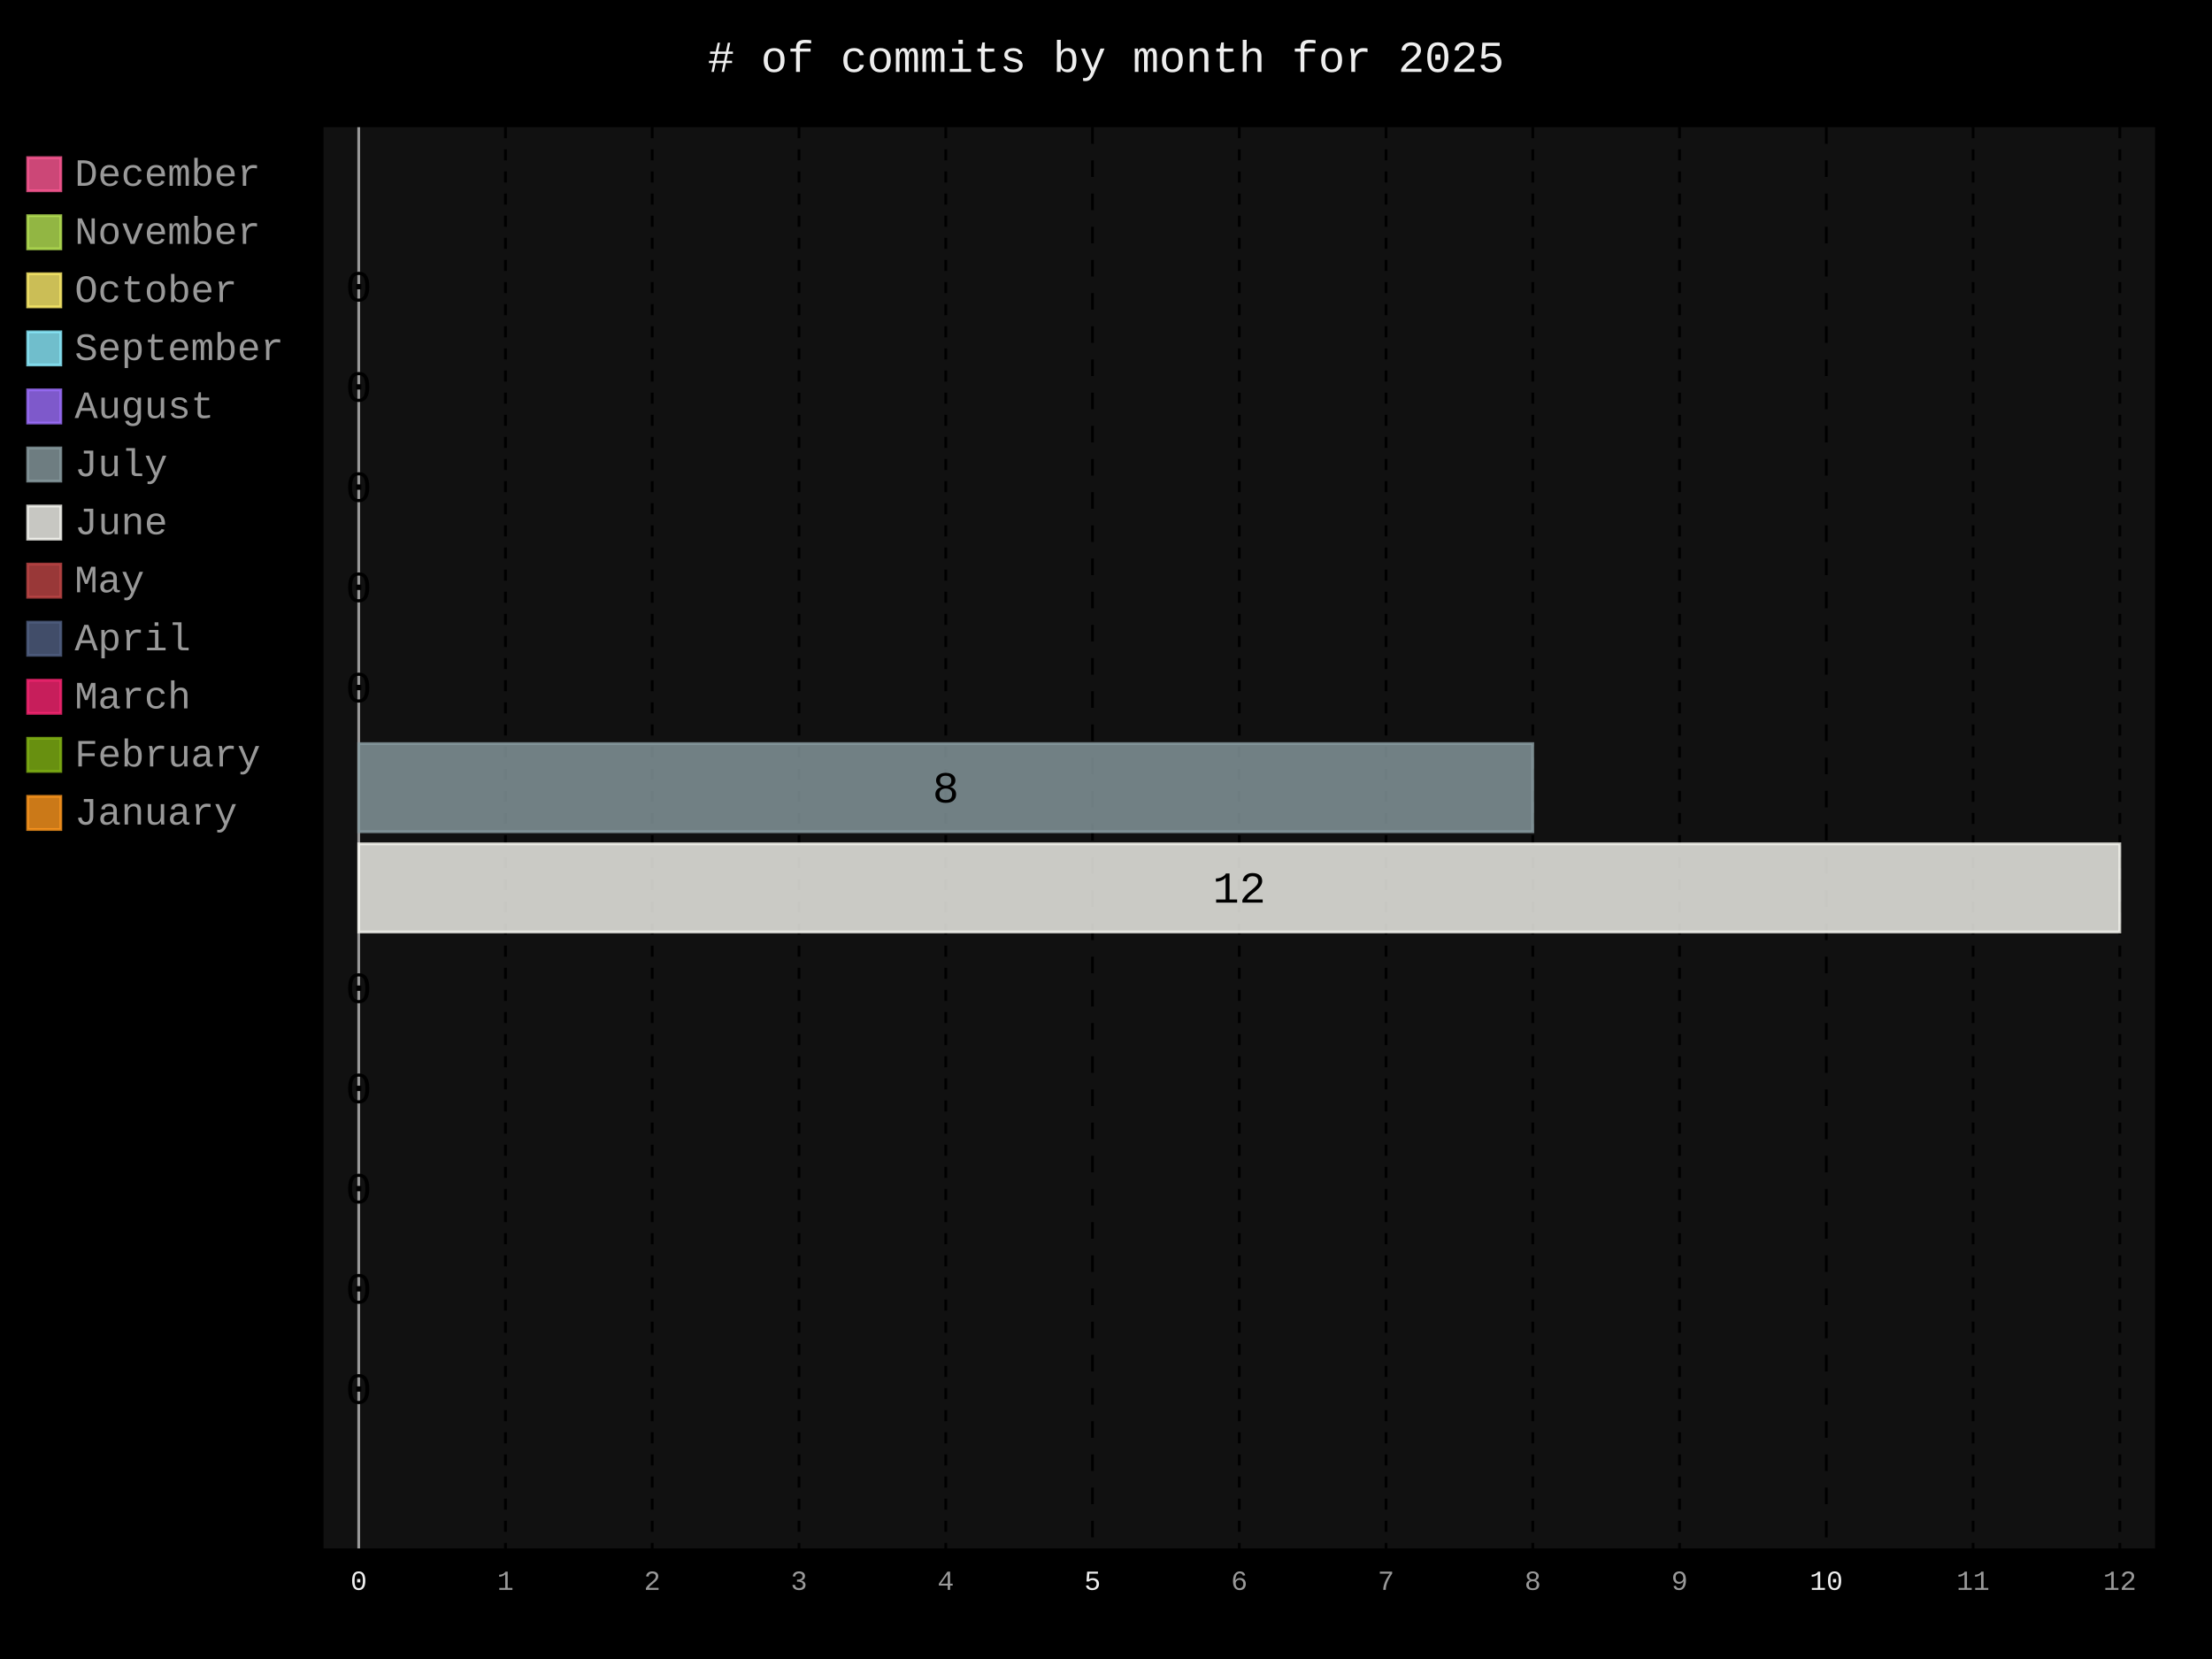
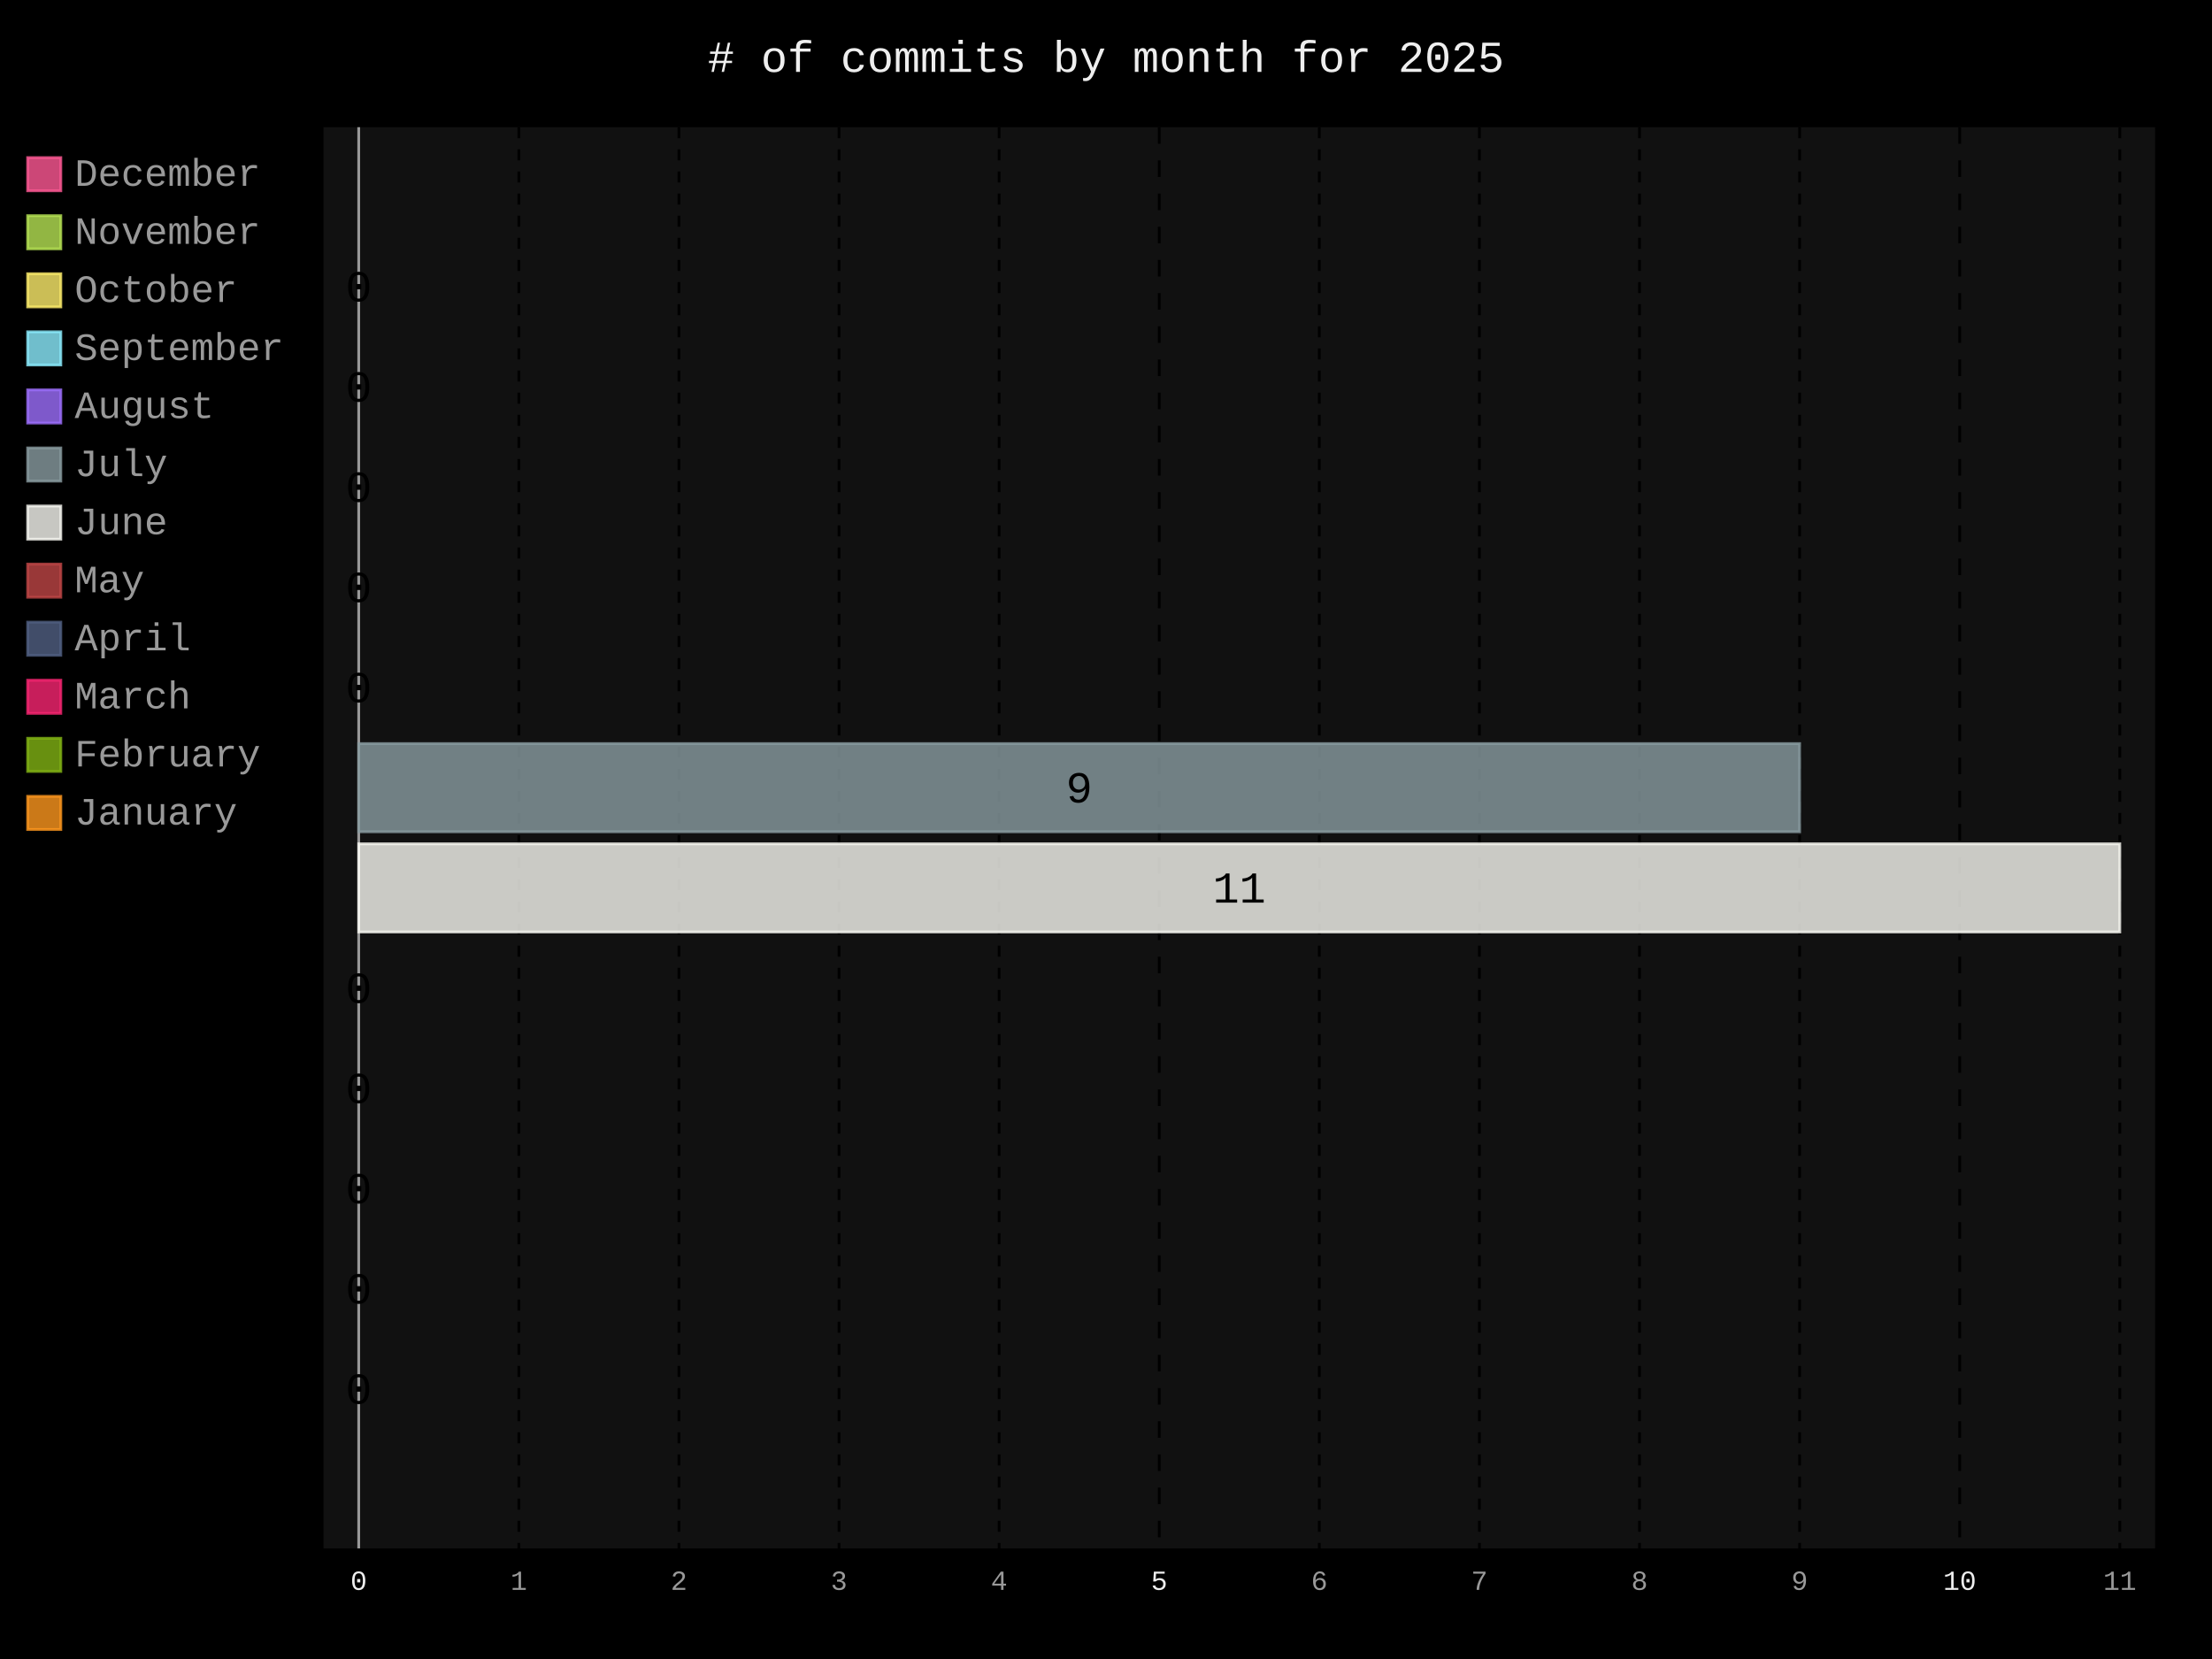
- <svg xmlns="http://www.w3.org/2000/svg" id="chart-86fe856c-501b-4757-a51f-c8626efc297b" class="pygal-chart" viewBox="0 0 800 600">
+ <svg xmlns="http://www.w3.org/2000/svg" id="chart-0b288676-bfae-43af-b4dc-42181b861009" class="pygal-chart" viewBox="0 0 800 600">
  <defs>
-     <style type="text/css">#chart-86fe856c-501b-4757-a51f-c8626efc297b{-webkit-user-select:none;-webkit-font-smoothing:antialiased;font-family:Consolas,"Liberation Mono",Menlo,Courier,monospace}#chart-86fe856c-501b-4757-a51f-c8626efc297b .title{font-family:Consolas,"Liberation Mono",Menlo,Courier,monospace;font-size:16px}#chart-86fe856c-501b-4757-a51f-c8626efc297b .legends .legend text{font-family:Consolas,"Liberation Mono",Menlo,Courier,monospace;font-size:14px}#chart-86fe856c-501b-4757-a51f-c8626efc297b .axis text{font-family:Consolas,"Liberation Mono",Menlo,Courier,monospace;font-size:10px}#chart-86fe856c-501b-4757-a51f-c8626efc297b .axis text.major{font-family:Consolas,"Liberation Mono",Menlo,Courier,monospace;font-size:10px}#chart-86fe856c-501b-4757-a51f-c8626efc297b .text-overlay text.value{font-family:Consolas,"Liberation Mono",Menlo,Courier,monospace;font-size:16px}#chart-86fe856c-501b-4757-a51f-c8626efc297b .text-overlay text.label{font-family:Consolas,"Liberation Mono",Menlo,Courier,monospace;font-size:10px}#chart-86fe856c-501b-4757-a51f-c8626efc297b .tooltip{font-family:Consolas,"Liberation Mono",Menlo,Courier,monospace;font-size:14px}#chart-86fe856c-501b-4757-a51f-c8626efc297b text.no_data{font-family:Consolas,"Liberation Mono",Menlo,Courier,monospace;font-size:64px}
- #chart-86fe856c-501b-4757-a51f-c8626efc297b{background-color:black}#chart-86fe856c-501b-4757-a51f-c8626efc297b path,#chart-86fe856c-501b-4757-a51f-c8626efc297b line,#chart-86fe856c-501b-4757-a51f-c8626efc297b rect,#chart-86fe856c-501b-4757-a51f-c8626efc297b circle{-webkit-transition:250ms;-moz-transition:250ms;transition:250ms}#chart-86fe856c-501b-4757-a51f-c8626efc297b .graph &gt; .background{fill:black}#chart-86fe856c-501b-4757-a51f-c8626efc297b .plot &gt; .background{fill:#111}#chart-86fe856c-501b-4757-a51f-c8626efc297b .graph{fill:#999}#chart-86fe856c-501b-4757-a51f-c8626efc297b text.no_data{fill:#eee}#chart-86fe856c-501b-4757-a51f-c8626efc297b .title{fill:#eee}#chart-86fe856c-501b-4757-a51f-c8626efc297b .legends .legend text{fill:#999}#chart-86fe856c-501b-4757-a51f-c8626efc297b .legends .legend:hover text{fill:#eee}#chart-86fe856c-501b-4757-a51f-c8626efc297b .axis .line{stroke:#eee}#chart-86fe856c-501b-4757-a51f-c8626efc297b .axis .guide.line{stroke:#555}#chart-86fe856c-501b-4757-a51f-c8626efc297b .axis .major.line{stroke:#999}#chart-86fe856c-501b-4757-a51f-c8626efc297b .axis text.major{fill:#eee}#chart-86fe856c-501b-4757-a51f-c8626efc297b .axis.y .guides:hover .guide.line,#chart-86fe856c-501b-4757-a51f-c8626efc297b .line-graph .axis.x .guides:hover .guide.line,#chart-86fe856c-501b-4757-a51f-c8626efc297b .stackedline-graph .axis.x .guides:hover .guide.line,#chart-86fe856c-501b-4757-a51f-c8626efc297b .xy-graph .axis.x .guides:hover .guide.line{stroke:#eee}#chart-86fe856c-501b-4757-a51f-c8626efc297b .axis .guides:hover text{fill:#eee}#chart-86fe856c-501b-4757-a51f-c8626efc297b .reactive{fill-opacity:.8;stroke-opacity:.8;stroke-width:1}#chart-86fe856c-501b-4757-a51f-c8626efc297b .ci{stroke:#999}#chart-86fe856c-501b-4757-a51f-c8626efc297b .reactive.active,#chart-86fe856c-501b-4757-a51f-c8626efc297b .active .reactive{fill-opacity:.4;stroke-opacity:.9;stroke-width:4}#chart-86fe856c-501b-4757-a51f-c8626efc297b .ci .reactive.active{stroke-width:1.5}#chart-86fe856c-501b-4757-a51f-c8626efc297b .series text{fill:#eee}#chart-86fe856c-501b-4757-a51f-c8626efc297b .tooltip rect{fill:#111;stroke:#eee;-webkit-transition:opacity 250ms;-moz-transition:opacity 250ms;transition:opacity 250ms}#chart-86fe856c-501b-4757-a51f-c8626efc297b .tooltip .label{fill:#999}#chart-86fe856c-501b-4757-a51f-c8626efc297b .tooltip .label{fill:#999}#chart-86fe856c-501b-4757-a51f-c8626efc297b .tooltip .legend{font-size:.8em;fill:#555}#chart-86fe856c-501b-4757-a51f-c8626efc297b .tooltip .x_label{font-size:.6em;fill:#eee}#chart-86fe856c-501b-4757-a51f-c8626efc297b .tooltip .xlink{font-size:.5em;text-decoration:underline}#chart-86fe856c-501b-4757-a51f-c8626efc297b .tooltip .value{font-size:1.5em}#chart-86fe856c-501b-4757-a51f-c8626efc297b .bound{font-size:.5em}#chart-86fe856c-501b-4757-a51f-c8626efc297b .max-value{font-size:.75em;fill:#555}#chart-86fe856c-501b-4757-a51f-c8626efc297b .map-element{fill:#111;stroke:#555 !important}#chart-86fe856c-501b-4757-a51f-c8626efc297b .map-element .reactive{fill-opacity:inherit;stroke-opacity:inherit}#chart-86fe856c-501b-4757-a51f-c8626efc297b .color-0,#chart-86fe856c-501b-4757-a51f-c8626efc297b .color-0 a:visited{stroke:#ff5995;fill:#ff5995}#chart-86fe856c-501b-4757-a51f-c8626efc297b .color-1,#chart-86fe856c-501b-4757-a51f-c8626efc297b .color-1 a:visited{stroke:#b6e354;fill:#b6e354}#chart-86fe856c-501b-4757-a51f-c8626efc297b .color-2,#chart-86fe856c-501b-4757-a51f-c8626efc297b .color-2 a:visited{stroke:#feed6c;fill:#feed6c}#chart-86fe856c-501b-4757-a51f-c8626efc297b .color-3,#chart-86fe856c-501b-4757-a51f-c8626efc297b .color-3 a:visited{stroke:#8cedff;fill:#8cedff}#chart-86fe856c-501b-4757-a51f-c8626efc297b .color-4,#chart-86fe856c-501b-4757-a51f-c8626efc297b .color-4 a:visited{stroke:#9e6ffe;fill:#9e6ffe}#chart-86fe856c-501b-4757-a51f-c8626efc297b .color-5,#chart-86fe856c-501b-4757-a51f-c8626efc297b .color-5 a:visited{stroke:#899ca1;fill:#899ca1}#chart-86fe856c-501b-4757-a51f-c8626efc297b .color-6,#chart-86fe856c-501b-4757-a51f-c8626efc297b .color-6 a:visited{stroke:#f8f8f2;fill:#f8f8f2}#chart-86fe856c-501b-4757-a51f-c8626efc297b .color-7,#chart-86fe856c-501b-4757-a51f-c8626efc297b .color-7 a:visited{stroke:#bf4646;fill:#bf4646}#chart-86fe856c-501b-4757-a51f-c8626efc297b .color-8,#chart-86fe856c-501b-4757-a51f-c8626efc297b .color-8 a:visited{stroke:#516083;fill:#516083}#chart-86fe856c-501b-4757-a51f-c8626efc297b .color-9,#chart-86fe856c-501b-4757-a51f-c8626efc297b .color-9 a:visited{stroke:#f92672;fill:#f92672}#chart-86fe856c-501b-4757-a51f-c8626efc297b .color-10,#chart-86fe856c-501b-4757-a51f-c8626efc297b .color-10 a:visited{stroke:#82b414;fill:#82b414}#chart-86fe856c-501b-4757-a51f-c8626efc297b .color-11,#chart-86fe856c-501b-4757-a51f-c8626efc297b .color-11 a:visited{stroke:#fd971f;fill:#fd971f}#chart-86fe856c-501b-4757-a51f-c8626efc297b .text-overlay .color-0 text{fill:black}#chart-86fe856c-501b-4757-a51f-c8626efc297b .text-overlay .color-1 text{fill:black}#chart-86fe856c-501b-4757-a51f-c8626efc297b .text-overlay .color-2 text{fill:black}#chart-86fe856c-501b-4757-a51f-c8626efc297b .text-overlay .color-3 text{fill:black}#chart-86fe856c-501b-4757-a51f-c8626efc297b .text-overlay .color-4 text{fill:black}#chart-86fe856c-501b-4757-a51f-c8626efc297b .text-overlay .color-5 text{fill:black}#chart-86fe856c-501b-4757-a51f-c8626efc297b .text-overlay .color-6 text{fill:black}#chart-86fe856c-501b-4757-a51f-c8626efc297b .text-overlay .color-7 text{fill:black}#chart-86fe856c-501b-4757-a51f-c8626efc297b .text-overlay .color-8 text{fill:black}#chart-86fe856c-501b-4757-a51f-c8626efc297b .text-overlay .color-9 text{fill:black}#chart-86fe856c-501b-4757-a51f-c8626efc297b .text-overlay .color-10 text{fill:black}#chart-86fe856c-501b-4757-a51f-c8626efc297b .text-overlay .color-11 text{fill:black}
- #chart-86fe856c-501b-4757-a51f-c8626efc297b text.no_data{text-anchor:middle}#chart-86fe856c-501b-4757-a51f-c8626efc297b .guide.line{fill:none}#chart-86fe856c-501b-4757-a51f-c8626efc297b .centered{text-anchor:middle}#chart-86fe856c-501b-4757-a51f-c8626efc297b .title{text-anchor:middle}#chart-86fe856c-501b-4757-a51f-c8626efc297b .legends .legend text{fill-opacity:1}#chart-86fe856c-501b-4757-a51f-c8626efc297b .axis.x text{text-anchor:middle}#chart-86fe856c-501b-4757-a51f-c8626efc297b .axis.x:not(.web) text[transform]{text-anchor:start}#chart-86fe856c-501b-4757-a51f-c8626efc297b .axis.x:not(.web) text[transform].backwards{text-anchor:end}#chart-86fe856c-501b-4757-a51f-c8626efc297b .axis.y text{text-anchor:end}#chart-86fe856c-501b-4757-a51f-c8626efc297b .axis.y text[transform].backwards{text-anchor:start}#chart-86fe856c-501b-4757-a51f-c8626efc297b .axis.y2 text{text-anchor:start}#chart-86fe856c-501b-4757-a51f-c8626efc297b .axis.y2 text[transform].backwards{text-anchor:end}#chart-86fe856c-501b-4757-a51f-c8626efc297b .axis .guide.line{stroke-dasharray:4,4;stroke:black}#chart-86fe856c-501b-4757-a51f-c8626efc297b .axis .major.guide.line{stroke-dasharray:6,6;stroke:black}#chart-86fe856c-501b-4757-a51f-c8626efc297b .horizontal .axis.y .guide.line,#chart-86fe856c-501b-4757-a51f-c8626efc297b .horizontal .axis.y2 .guide.line,#chart-86fe856c-501b-4757-a51f-c8626efc297b .vertical .axis.x .guide.line{opacity:0}#chart-86fe856c-501b-4757-a51f-c8626efc297b .horizontal .axis.always_show .guide.line,#chart-86fe856c-501b-4757-a51f-c8626efc297b .vertical .axis.always_show .guide.line{opacity:1 !important}#chart-86fe856c-501b-4757-a51f-c8626efc297b .axis.y .guides:hover .guide.line,#chart-86fe856c-501b-4757-a51f-c8626efc297b .axis.y2 .guides:hover .guide.line,#chart-86fe856c-501b-4757-a51f-c8626efc297b .axis.x .guides:hover .guide.line{opacity:1}#chart-86fe856c-501b-4757-a51f-c8626efc297b .axis .guides:hover text{opacity:1}#chart-86fe856c-501b-4757-a51f-c8626efc297b .nofill{fill:none}#chart-86fe856c-501b-4757-a51f-c8626efc297b .subtle-fill{fill-opacity:.2}#chart-86fe856c-501b-4757-a51f-c8626efc297b .dot{stroke-width:1px;fill-opacity:1;stroke-opacity:1}#chart-86fe856c-501b-4757-a51f-c8626efc297b .dot.active{stroke-width:5px}#chart-86fe856c-501b-4757-a51f-c8626efc297b .dot.negative{fill:transparent}#chart-86fe856c-501b-4757-a51f-c8626efc297b text,#chart-86fe856c-501b-4757-a51f-c8626efc297b tspan{stroke:none !important}#chart-86fe856c-501b-4757-a51f-c8626efc297b .series text.active{opacity:1}#chart-86fe856c-501b-4757-a51f-c8626efc297b .tooltip rect{fill-opacity:.95;stroke-width:.5}#chart-86fe856c-501b-4757-a51f-c8626efc297b .tooltip text{fill-opacity:1}#chart-86fe856c-501b-4757-a51f-c8626efc297b .showable{visibility:hidden}#chart-86fe856c-501b-4757-a51f-c8626efc297b .showable.shown{visibility:visible}#chart-86fe856c-501b-4757-a51f-c8626efc297b .gauge-background{fill:rgba(229,229,229,1);stroke:none}#chart-86fe856c-501b-4757-a51f-c8626efc297b .bg-lines{stroke:black;stroke-width:2px}</style>
+     <style type="text/css">#chart-0b288676-bfae-43af-b4dc-42181b861009{-webkit-user-select:none;-webkit-font-smoothing:antialiased;font-family:Consolas,"Liberation Mono",Menlo,Courier,monospace}#chart-0b288676-bfae-43af-b4dc-42181b861009 .title{font-family:Consolas,"Liberation Mono",Menlo,Courier,monospace;font-size:16px}#chart-0b288676-bfae-43af-b4dc-42181b861009 .legends .legend text{font-family:Consolas,"Liberation Mono",Menlo,Courier,monospace;font-size:14px}#chart-0b288676-bfae-43af-b4dc-42181b861009 .axis text{font-family:Consolas,"Liberation Mono",Menlo,Courier,monospace;font-size:10px}#chart-0b288676-bfae-43af-b4dc-42181b861009 .axis text.major{font-family:Consolas,"Liberation Mono",Menlo,Courier,monospace;font-size:10px}#chart-0b288676-bfae-43af-b4dc-42181b861009 .text-overlay text.value{font-family:Consolas,"Liberation Mono",Menlo,Courier,monospace;font-size:16px}#chart-0b288676-bfae-43af-b4dc-42181b861009 .text-overlay text.label{font-family:Consolas,"Liberation Mono",Menlo,Courier,monospace;font-size:10px}#chart-0b288676-bfae-43af-b4dc-42181b861009 .tooltip{font-family:Consolas,"Liberation Mono",Menlo,Courier,monospace;font-size:14px}#chart-0b288676-bfae-43af-b4dc-42181b861009 text.no_data{font-family:Consolas,"Liberation Mono",Menlo,Courier,monospace;font-size:64px}
+ #chart-0b288676-bfae-43af-b4dc-42181b861009{background-color:black}#chart-0b288676-bfae-43af-b4dc-42181b861009 path,#chart-0b288676-bfae-43af-b4dc-42181b861009 line,#chart-0b288676-bfae-43af-b4dc-42181b861009 rect,#chart-0b288676-bfae-43af-b4dc-42181b861009 circle{-webkit-transition:250ms;-moz-transition:250ms;transition:250ms}#chart-0b288676-bfae-43af-b4dc-42181b861009 .graph &gt; .background{fill:black}#chart-0b288676-bfae-43af-b4dc-42181b861009 .plot &gt; .background{fill:#111}#chart-0b288676-bfae-43af-b4dc-42181b861009 .graph{fill:#999}#chart-0b288676-bfae-43af-b4dc-42181b861009 text.no_data{fill:#eee}#chart-0b288676-bfae-43af-b4dc-42181b861009 .title{fill:#eee}#chart-0b288676-bfae-43af-b4dc-42181b861009 .legends .legend text{fill:#999}#chart-0b288676-bfae-43af-b4dc-42181b861009 .legends .legend:hover text{fill:#eee}#chart-0b288676-bfae-43af-b4dc-42181b861009 .axis .line{stroke:#eee}#chart-0b288676-bfae-43af-b4dc-42181b861009 .axis .guide.line{stroke:#555}#chart-0b288676-bfae-43af-b4dc-42181b861009 .axis .major.line{stroke:#999}#chart-0b288676-bfae-43af-b4dc-42181b861009 .axis text.major{fill:#eee}#chart-0b288676-bfae-43af-b4dc-42181b861009 .axis.y .guides:hover .guide.line,#chart-0b288676-bfae-43af-b4dc-42181b861009 .line-graph .axis.x .guides:hover .guide.line,#chart-0b288676-bfae-43af-b4dc-42181b861009 .stackedline-graph .axis.x .guides:hover .guide.line,#chart-0b288676-bfae-43af-b4dc-42181b861009 .xy-graph .axis.x .guides:hover .guide.line{stroke:#eee}#chart-0b288676-bfae-43af-b4dc-42181b861009 .axis .guides:hover text{fill:#eee}#chart-0b288676-bfae-43af-b4dc-42181b861009 .reactive{fill-opacity:.8;stroke-opacity:.8;stroke-width:1}#chart-0b288676-bfae-43af-b4dc-42181b861009 .ci{stroke:#999}#chart-0b288676-bfae-43af-b4dc-42181b861009 .reactive.active,#chart-0b288676-bfae-43af-b4dc-42181b861009 .active .reactive{fill-opacity:.4;stroke-opacity:.9;stroke-width:4}#chart-0b288676-bfae-43af-b4dc-42181b861009 .ci .reactive.active{stroke-width:1.5}#chart-0b288676-bfae-43af-b4dc-42181b861009 .series text{fill:#eee}#chart-0b288676-bfae-43af-b4dc-42181b861009 .tooltip rect{fill:#111;stroke:#eee;-webkit-transition:opacity 250ms;-moz-transition:opacity 250ms;transition:opacity 250ms}#chart-0b288676-bfae-43af-b4dc-42181b861009 .tooltip .label{fill:#999}#chart-0b288676-bfae-43af-b4dc-42181b861009 .tooltip .label{fill:#999}#chart-0b288676-bfae-43af-b4dc-42181b861009 .tooltip .legend{font-size:.8em;fill:#555}#chart-0b288676-bfae-43af-b4dc-42181b861009 .tooltip .x_label{font-size:.6em;fill:#eee}#chart-0b288676-bfae-43af-b4dc-42181b861009 .tooltip .xlink{font-size:.5em;text-decoration:underline}#chart-0b288676-bfae-43af-b4dc-42181b861009 .tooltip .value{font-size:1.5em}#chart-0b288676-bfae-43af-b4dc-42181b861009 .bound{font-size:.5em}#chart-0b288676-bfae-43af-b4dc-42181b861009 .max-value{font-size:.75em;fill:#555}#chart-0b288676-bfae-43af-b4dc-42181b861009 .map-element{fill:#111;stroke:#555 !important}#chart-0b288676-bfae-43af-b4dc-42181b861009 .map-element .reactive{fill-opacity:inherit;stroke-opacity:inherit}#chart-0b288676-bfae-43af-b4dc-42181b861009 .color-0,#chart-0b288676-bfae-43af-b4dc-42181b861009 .color-0 a:visited{stroke:#ff5995;fill:#ff5995}#chart-0b288676-bfae-43af-b4dc-42181b861009 .color-1,#chart-0b288676-bfae-43af-b4dc-42181b861009 .color-1 a:visited{stroke:#b6e354;fill:#b6e354}#chart-0b288676-bfae-43af-b4dc-42181b861009 .color-2,#chart-0b288676-bfae-43af-b4dc-42181b861009 .color-2 a:visited{stroke:#feed6c;fill:#feed6c}#chart-0b288676-bfae-43af-b4dc-42181b861009 .color-3,#chart-0b288676-bfae-43af-b4dc-42181b861009 .color-3 a:visited{stroke:#8cedff;fill:#8cedff}#chart-0b288676-bfae-43af-b4dc-42181b861009 .color-4,#chart-0b288676-bfae-43af-b4dc-42181b861009 .color-4 a:visited{stroke:#9e6ffe;fill:#9e6ffe}#chart-0b288676-bfae-43af-b4dc-42181b861009 .color-5,#chart-0b288676-bfae-43af-b4dc-42181b861009 .color-5 a:visited{stroke:#899ca1;fill:#899ca1}#chart-0b288676-bfae-43af-b4dc-42181b861009 .color-6,#chart-0b288676-bfae-43af-b4dc-42181b861009 .color-6 a:visited{stroke:#f8f8f2;fill:#f8f8f2}#chart-0b288676-bfae-43af-b4dc-42181b861009 .color-7,#chart-0b288676-bfae-43af-b4dc-42181b861009 .color-7 a:visited{stroke:#bf4646;fill:#bf4646}#chart-0b288676-bfae-43af-b4dc-42181b861009 .color-8,#chart-0b288676-bfae-43af-b4dc-42181b861009 .color-8 a:visited{stroke:#516083;fill:#516083}#chart-0b288676-bfae-43af-b4dc-42181b861009 .color-9,#chart-0b288676-bfae-43af-b4dc-42181b861009 .color-9 a:visited{stroke:#f92672;fill:#f92672}#chart-0b288676-bfae-43af-b4dc-42181b861009 .color-10,#chart-0b288676-bfae-43af-b4dc-42181b861009 .color-10 a:visited{stroke:#82b414;fill:#82b414}#chart-0b288676-bfae-43af-b4dc-42181b861009 .color-11,#chart-0b288676-bfae-43af-b4dc-42181b861009 .color-11 a:visited{stroke:#fd971f;fill:#fd971f}#chart-0b288676-bfae-43af-b4dc-42181b861009 .text-overlay .color-0 text{fill:black}#chart-0b288676-bfae-43af-b4dc-42181b861009 .text-overlay .color-1 text{fill:black}#chart-0b288676-bfae-43af-b4dc-42181b861009 .text-overlay .color-2 text{fill:black}#chart-0b288676-bfae-43af-b4dc-42181b861009 .text-overlay .color-3 text{fill:black}#chart-0b288676-bfae-43af-b4dc-42181b861009 .text-overlay .color-4 text{fill:black}#chart-0b288676-bfae-43af-b4dc-42181b861009 .text-overlay .color-5 text{fill:black}#chart-0b288676-bfae-43af-b4dc-42181b861009 .text-overlay .color-6 text{fill:black}#chart-0b288676-bfae-43af-b4dc-42181b861009 .text-overlay .color-7 text{fill:black}#chart-0b288676-bfae-43af-b4dc-42181b861009 .text-overlay .color-8 text{fill:black}#chart-0b288676-bfae-43af-b4dc-42181b861009 .text-overlay .color-9 text{fill:black}#chart-0b288676-bfae-43af-b4dc-42181b861009 .text-overlay .color-10 text{fill:black}#chart-0b288676-bfae-43af-b4dc-42181b861009 .text-overlay .color-11 text{fill:black}
+ #chart-0b288676-bfae-43af-b4dc-42181b861009 text.no_data{text-anchor:middle}#chart-0b288676-bfae-43af-b4dc-42181b861009 .guide.line{fill:none}#chart-0b288676-bfae-43af-b4dc-42181b861009 .centered{text-anchor:middle}#chart-0b288676-bfae-43af-b4dc-42181b861009 .title{text-anchor:middle}#chart-0b288676-bfae-43af-b4dc-42181b861009 .legends .legend text{fill-opacity:1}#chart-0b288676-bfae-43af-b4dc-42181b861009 .axis.x text{text-anchor:middle}#chart-0b288676-bfae-43af-b4dc-42181b861009 .axis.x:not(.web) text[transform]{text-anchor:start}#chart-0b288676-bfae-43af-b4dc-42181b861009 .axis.x:not(.web) text[transform].backwards{text-anchor:end}#chart-0b288676-bfae-43af-b4dc-42181b861009 .axis.y text{text-anchor:end}#chart-0b288676-bfae-43af-b4dc-42181b861009 .axis.y text[transform].backwards{text-anchor:start}#chart-0b288676-bfae-43af-b4dc-42181b861009 .axis.y2 text{text-anchor:start}#chart-0b288676-bfae-43af-b4dc-42181b861009 .axis.y2 text[transform].backwards{text-anchor:end}#chart-0b288676-bfae-43af-b4dc-42181b861009 .axis .guide.line{stroke-dasharray:4,4;stroke:black}#chart-0b288676-bfae-43af-b4dc-42181b861009 .axis .major.guide.line{stroke-dasharray:6,6;stroke:black}#chart-0b288676-bfae-43af-b4dc-42181b861009 .horizontal .axis.y .guide.line,#chart-0b288676-bfae-43af-b4dc-42181b861009 .horizontal .axis.y2 .guide.line,#chart-0b288676-bfae-43af-b4dc-42181b861009 .vertical .axis.x .guide.line{opacity:0}#chart-0b288676-bfae-43af-b4dc-42181b861009 .horizontal .axis.always_show .guide.line,#chart-0b288676-bfae-43af-b4dc-42181b861009 .vertical .axis.always_show .guide.line{opacity:1 !important}#chart-0b288676-bfae-43af-b4dc-42181b861009 .axis.y .guides:hover .guide.line,#chart-0b288676-bfae-43af-b4dc-42181b861009 .axis.y2 .guides:hover .guide.line,#chart-0b288676-bfae-43af-b4dc-42181b861009 .axis.x .guides:hover .guide.line{opacity:1}#chart-0b288676-bfae-43af-b4dc-42181b861009 .axis .guides:hover text{opacity:1}#chart-0b288676-bfae-43af-b4dc-42181b861009 .nofill{fill:none}#chart-0b288676-bfae-43af-b4dc-42181b861009 .subtle-fill{fill-opacity:.2}#chart-0b288676-bfae-43af-b4dc-42181b861009 .dot{stroke-width:1px;fill-opacity:1;stroke-opacity:1}#chart-0b288676-bfae-43af-b4dc-42181b861009 .dot.active{stroke-width:5px}#chart-0b288676-bfae-43af-b4dc-42181b861009 .dot.negative{fill:transparent}#chart-0b288676-bfae-43af-b4dc-42181b861009 text,#chart-0b288676-bfae-43af-b4dc-42181b861009 tspan{stroke:none !important}#chart-0b288676-bfae-43af-b4dc-42181b861009 .series text.active{opacity:1}#chart-0b288676-bfae-43af-b4dc-42181b861009 .tooltip rect{fill-opacity:.95;stroke-width:.5}#chart-0b288676-bfae-43af-b4dc-42181b861009 .tooltip text{fill-opacity:1}#chart-0b288676-bfae-43af-b4dc-42181b861009 .showable{visibility:hidden}#chart-0b288676-bfae-43af-b4dc-42181b861009 .showable.shown{visibility:visible}#chart-0b288676-bfae-43af-b4dc-42181b861009 .gauge-background{fill:rgba(229,229,229,1);stroke:none}#chart-0b288676-bfae-43af-b4dc-42181b861009 .bg-lines{stroke:black;stroke-width:2px}</style>
  </defs>
  <g class="graph horizontalbar-graph horizontal">
    <rect x="0" y="0" width="800" height="600" class="background" />
    <g transform="translate(117, 46)" class="plot">
      <rect x="0" y="0" width="662.4" height="514" class="background" />
      <g class="axis x always_show">
        <g class="guides">
          <path d="M12.738 0 v514" class="axis major line" />
          <text x="12.738" y="529.0" class="major">0</text>
        </g>
        <g class="guides">
-           <path d="M65.815 0 v514" class="guide line" />
-           <text x="65.815" y="529.0" class="">1</text>
-         </g>
-         <g class="guides">
-           <path d="M118.892 0 v514" class="guide line" />
-           <text x="118.892" y="529.0" class="">2</text>
-         </g>
-         <g class="guides">
-           <path d="M171.969 0 v514" class="guide line" />
-           <text x="171.969" y="529.0" class="">3</text>
-         </g>
-         <g class="guides">
-           <path d="M225.046 0 v514" class="guide line" />
-           <text x="225.046" y="529.0" class="">4</text>
-         </g>
-         <g class="guides">
-           <path d="M278.123 0 v514" class="major guide line" />
-           <text x="278.123" y="529.0" class="major">5</text>
-         </g>
-         <g class="guides">
-           <path d="M331.2 0 v514" class="guide line" />
-           <text x="331.2" y="529.0" class="">6</text>
-         </g>
-         <g class="guides">
-           <path d="M384.277 0 v514" class="guide line" />
-           <text x="384.277" y="529.0" class="">7</text>
-         </g>
-         <g class="guides">
-           <path d="M437.354 0 v514" class="guide line" />
-           <text x="437.354" y="529.0" class="">8</text>
-         </g>
-         <g class="guides">
-           <path d="M490.431 0 v514" class="guide line" />
-           <text x="490.431" y="529.0" class="">9</text>
-         </g>
-         <g class="guides">
-           <path d="M543.508 0 v514" class="major guide line" />
-           <text x="543.508" y="529.0" class="major">10</text>
-         </g>
-         <g class="guides">
-           <path d="M596.585 0 v514" class="guide line" />
-           <text x="596.585" y="529.0" class="">11</text>
+           <path d="M70.641 0 v514" class="guide line" />
+           <text x="70.641" y="529.0" class="">1</text>
+         </g>
+         <g class="guides">
+           <path d="M128.543 0 v514" class="guide line" />
+           <text x="128.543" y="529.0" class="">2</text>
+         </g>
+         <g class="guides">
+           <path d="M186.445 0 v514" class="guide line" />
+           <text x="186.445" y="529.0" class="">3</text>
+         </g>
+         <g class="guides">
+           <path d="M244.347 0 v514" class="guide line" />
+           <text x="244.347" y="529.0" class="">4</text>
+         </g>
+         <g class="guides">
+           <path d="M302.249 0 v514" class="major guide line" />
+           <text x="302.249" y="529.0" class="major">5</text>
+         </g>
+         <g class="guides">
+           <path d="M360.151 0 v514" class="guide line" />
+           <text x="360.151" y="529.0" class="">6</text>
+         </g>
+         <g class="guides">
+           <path d="M418.053 0 v514" class="guide line" />
+           <text x="418.053" y="529.0" class="">7</text>
+         </g>
+         <g class="guides">
+           <path d="M475.955 0 v514" class="guide line" />
+           <text x="475.955" y="529.0" class="">8</text>
+         </g>
+         <g class="guides">
+           <path d="M533.857 0 v514" class="guide line" />
+           <text x="533.857" y="529.0" class="">9</text>
+         </g>
+         <g class="guides">
+           <path d="M591.759 0 v514" class="major guide line" />
+           <text x="591.759" y="529.0" class="major">10</text>
        </g>
        <g class="guides">
          <path d="M649.662 0 v514" class="guide line" />
-           <text x="649.662" y="529.0" class="">12</text>
+           <text x="649.662" y="529.0" class="">11</text>
        </g>
      </g>
      <g class="series serie-11 color-11">
        <g class="bars">
          <g class="bar">
            <rect x="12.738" y="440.393" rx="0" ry="0" height="31.894" class="rect reactive tooltip-trigger" />
          </g>
        </g>
      </g>
      <g class="series serie-10 color-10">
        <g class="bars">
          <g class="bar">
            <rect x="12.738" y="404.149" rx="0" ry="0" height="31.894" class="rect reactive tooltip-trigger" />
          </g>
        </g>
      </g>
      <g class="series serie-9 color-9">
        <g class="bars">
          <g class="bar">
            <rect x="12.738" y="367.905" rx="0" ry="0" height="31.894" class="rect reactive tooltip-trigger" />
          </g>
        </g>
      </g>
      <g class="series serie-8 color-8">
        <g class="bars">
          <g class="bar">
            <rect x="12.738" y="331.662" rx="0" ry="0" height="31.894" class="rect reactive tooltip-trigger" />
          </g>
        </g>
      </g>
      <g class="series serie-7 color-7">
        <g class="bars">
          <g class="bar">
            <rect x="12.738" y="295.418" rx="0" ry="0" height="31.894" class="rect reactive tooltip-trigger" />
          </g>
        </g>
      </g>
      <g class="series serie-6 color-6">
        <g class="bars">
          <g class="bar">
            <rect x="12.738" y="259.175" rx="0" ry="0" width="636.923" height="31.894" class="rect reactive tooltip-trigger" />
          </g>
        </g>
      </g>
      <g class="series serie-5 color-5">
        <g class="bars">
          <g class="bar">
-             <rect x="12.738" y="222.931" rx="0" ry="0" width="424.615" height="31.894" class="rect reactive tooltip-trigger" />
+             <rect x="12.738" y="222.931" rx="0" ry="0" width="521.119" height="31.894" class="rect reactive tooltip-trigger" />
          </g>
        </g>
      </g>
      <g class="series serie-4 color-4">
        <g class="bars">
          <g class="bar">
            <rect x="12.738" y="186.687" rx="0" ry="0" height="31.894" class="rect reactive tooltip-trigger" />
          </g>
        </g>
      </g>
      <g class="series serie-3 color-3">
        <g class="bars">
          <g class="bar">
            <rect x="12.738" y="150.444" rx="0" ry="0" height="31.894" class="rect reactive tooltip-trigger" />
          </g>
        </g>
      </g>
      <g class="series serie-2 color-2">
        <g class="bars">
          <g class="bar">
            <rect x="12.738" y="114.2" rx="0" ry="0" height="31.894" class="rect reactive tooltip-trigger" />
          </g>
        </g>
      </g>
      <g class="series serie-1 color-1">
        <g class="bars">
          <g class="bar">
            <rect x="12.738" y="77.957" rx="0" ry="0" height="31.894" class="rect reactive tooltip-trigger" />
          </g>
        </g>
      </g>
      <g class="series serie-0 color-0">
        <g class="bars">
          <g class="bar">
            <rect x="12.738" y="41.713" rx="0" ry="0" height="31.894" class="rect reactive tooltip-trigger" />
          </g>
        </g>
      </g>
    </g>
    <g class="titles">
      <text x="400.0" y="26" class="title plot_title"># of commits by month for 2025</text>
    </g>
    <g transform="translate(117, 46)" class="plot overlay">
      <g class="series serie-11 color-11" />
      <g class="series serie-10 color-10" />
      <g class="series serie-9 color-9" />
      <g class="series serie-8 color-8" />
      <g class="series serie-7 color-7" />
      <g class="series serie-6 color-6" />
      <g class="series serie-5 color-5" />
      <g class="series serie-4 color-4" />
      <g class="series serie-3 color-3" />
      <g class="series serie-2 color-2" />
      <g class="series serie-1 color-1" />
      <g class="series serie-0 color-0" />
    </g>
    <g transform="translate(117, 46)" class="plot text-overlay">
      <g class="series serie-11 color-11">
        <text text-anchor="middle" x="12.738" y="461.673" class="value">0</text>
      </g>
      <g class="series serie-10 color-10">
        <text text-anchor="middle" x="12.738" y="425.429" class="value">0</text>
      </g>
      <g class="series serie-9 color-9">
        <text text-anchor="middle" x="12.738" y="389.186" class="value">0</text>
      </g>
      <g class="series serie-8 color-8">
        <text text-anchor="middle" x="12.738" y="352.942" class="value">0</text>
      </g>
      <g class="series serie-7 color-7">
        <text text-anchor="middle" x="12.738" y="316.699" class="value">0</text>
      </g>
      <g class="series serie-6 color-6">
-         <text text-anchor="middle" x="331.2" y="280.455" class="value">12</text>
+         <text text-anchor="middle" x="331.2" y="280.455" class="value">11</text>
      </g>
      <g class="series serie-5 color-5">
-         <text text-anchor="middle" x="225.046" y="244.212" class="value">8</text>
+         <text text-anchor="middle" x="273.298" y="244.212" class="value">9</text>
      </g>
      <g class="series serie-4 color-4">
        <text text-anchor="middle" x="12.738" y="207.968" class="value">0</text>
      </g>
      <g class="series serie-3 color-3">
        <text text-anchor="middle" x="12.738" y="171.724" class="value">0</text>
      </g>
      <g class="series serie-2 color-2">
        <text text-anchor="middle" x="12.738" y="135.481" class="value">0</text>
      </g>
      <g class="series serie-1 color-1">
        <text text-anchor="middle" x="12.738" y="99.237" class="value">0</text>
      </g>
      <g class="series serie-0 color-0">
        <text text-anchor="middle" x="12.738" y="62.994" class="value">0</text>
      </g>
    </g>
    <g transform="translate(117, 46)" class="plot tooltip-overlay">
      <g transform="translate(0 0)" style="opacity: 0" class="tooltip">
        <rect rx="0" ry="0" width="0" height="0" class="tooltip-box" />
        <g class="text" />
      </g>
    </g>
    <g transform="translate(10, 56)" class="legends">
      <g id="activate-serie-0" class="legend reactive activate-serie">
        <rect x="0.0" y="1.0" width="12" height="12" class="color-0 reactive" />
        <text x="17.0" y="11.2">December</text>
      </g>
      <g id="activate-serie-1" class="legend reactive activate-serie">
        <rect x="0.0" y="22.0" width="12" height="12" class="color-1 reactive" />
        <text x="17.0" y="32.2">November</text>
      </g>
      <g id="activate-serie-2" class="legend reactive activate-serie">
        <rect x="0.0" y="43.0" width="12" height="12" class="color-2 reactive" />
        <text x="17.0" y="53.2">October</text>
      </g>
      <g id="activate-serie-3" class="legend reactive activate-serie">
        <rect x="0.0" y="64.0" width="12" height="12" class="color-3 reactive" />
        <text x="17.0" y="74.2">September</text>
      </g>
      <g id="activate-serie-4" class="legend reactive activate-serie">
        <rect x="0.0" y="85.0" width="12" height="12" class="color-4 reactive" />
        <text x="17.0" y="95.2">August</text>
      </g>
      <g id="activate-serie-5" class="legend reactive activate-serie">
        <rect x="0.0" y="106.0" width="12" height="12" class="color-5 reactive" />
        <text x="17.0" y="116.2">July</text>
      </g>
      <g id="activate-serie-6" class="legend reactive activate-serie">
        <rect x="0.0" y="127.0" width="12" height="12" class="color-6 reactive" />
        <text x="17.0" y="137.2">June</text>
      </g>
      <g id="activate-serie-7" class="legend reactive activate-serie">
        <rect x="0.0" y="148.0" width="12" height="12" class="color-7 reactive" />
        <text x="17.0" y="158.2">May</text>
      </g>
      <g id="activate-serie-8" class="legend reactive activate-serie">
        <rect x="0.0" y="169.0" width="12" height="12" class="color-8 reactive" />
        <text x="17.0" y="179.2">April</text>
      </g>
      <g id="activate-serie-9" class="legend reactive activate-serie">
        <rect x="0.0" y="190.0" width="12" height="12" class="color-9 reactive" />
        <text x="17.0" y="200.2">March</text>
      </g>
      <g id="activate-serie-10" class="legend reactive activate-serie">
        <rect x="0.0" y="211.0" width="12" height="12" class="color-10 reactive" />
        <text x="17.0" y="221.2">February</text>
      </g>
      <g id="activate-serie-11" class="legend reactive activate-serie">
        <rect x="0.0" y="232.0" width="12" height="12" class="color-11 reactive" />
        <text x="17.0" y="242.2">January</text>
      </g>
    </g>
    <g transform="translate(790, 56)" class="legends" />
  </g>
</svg>
